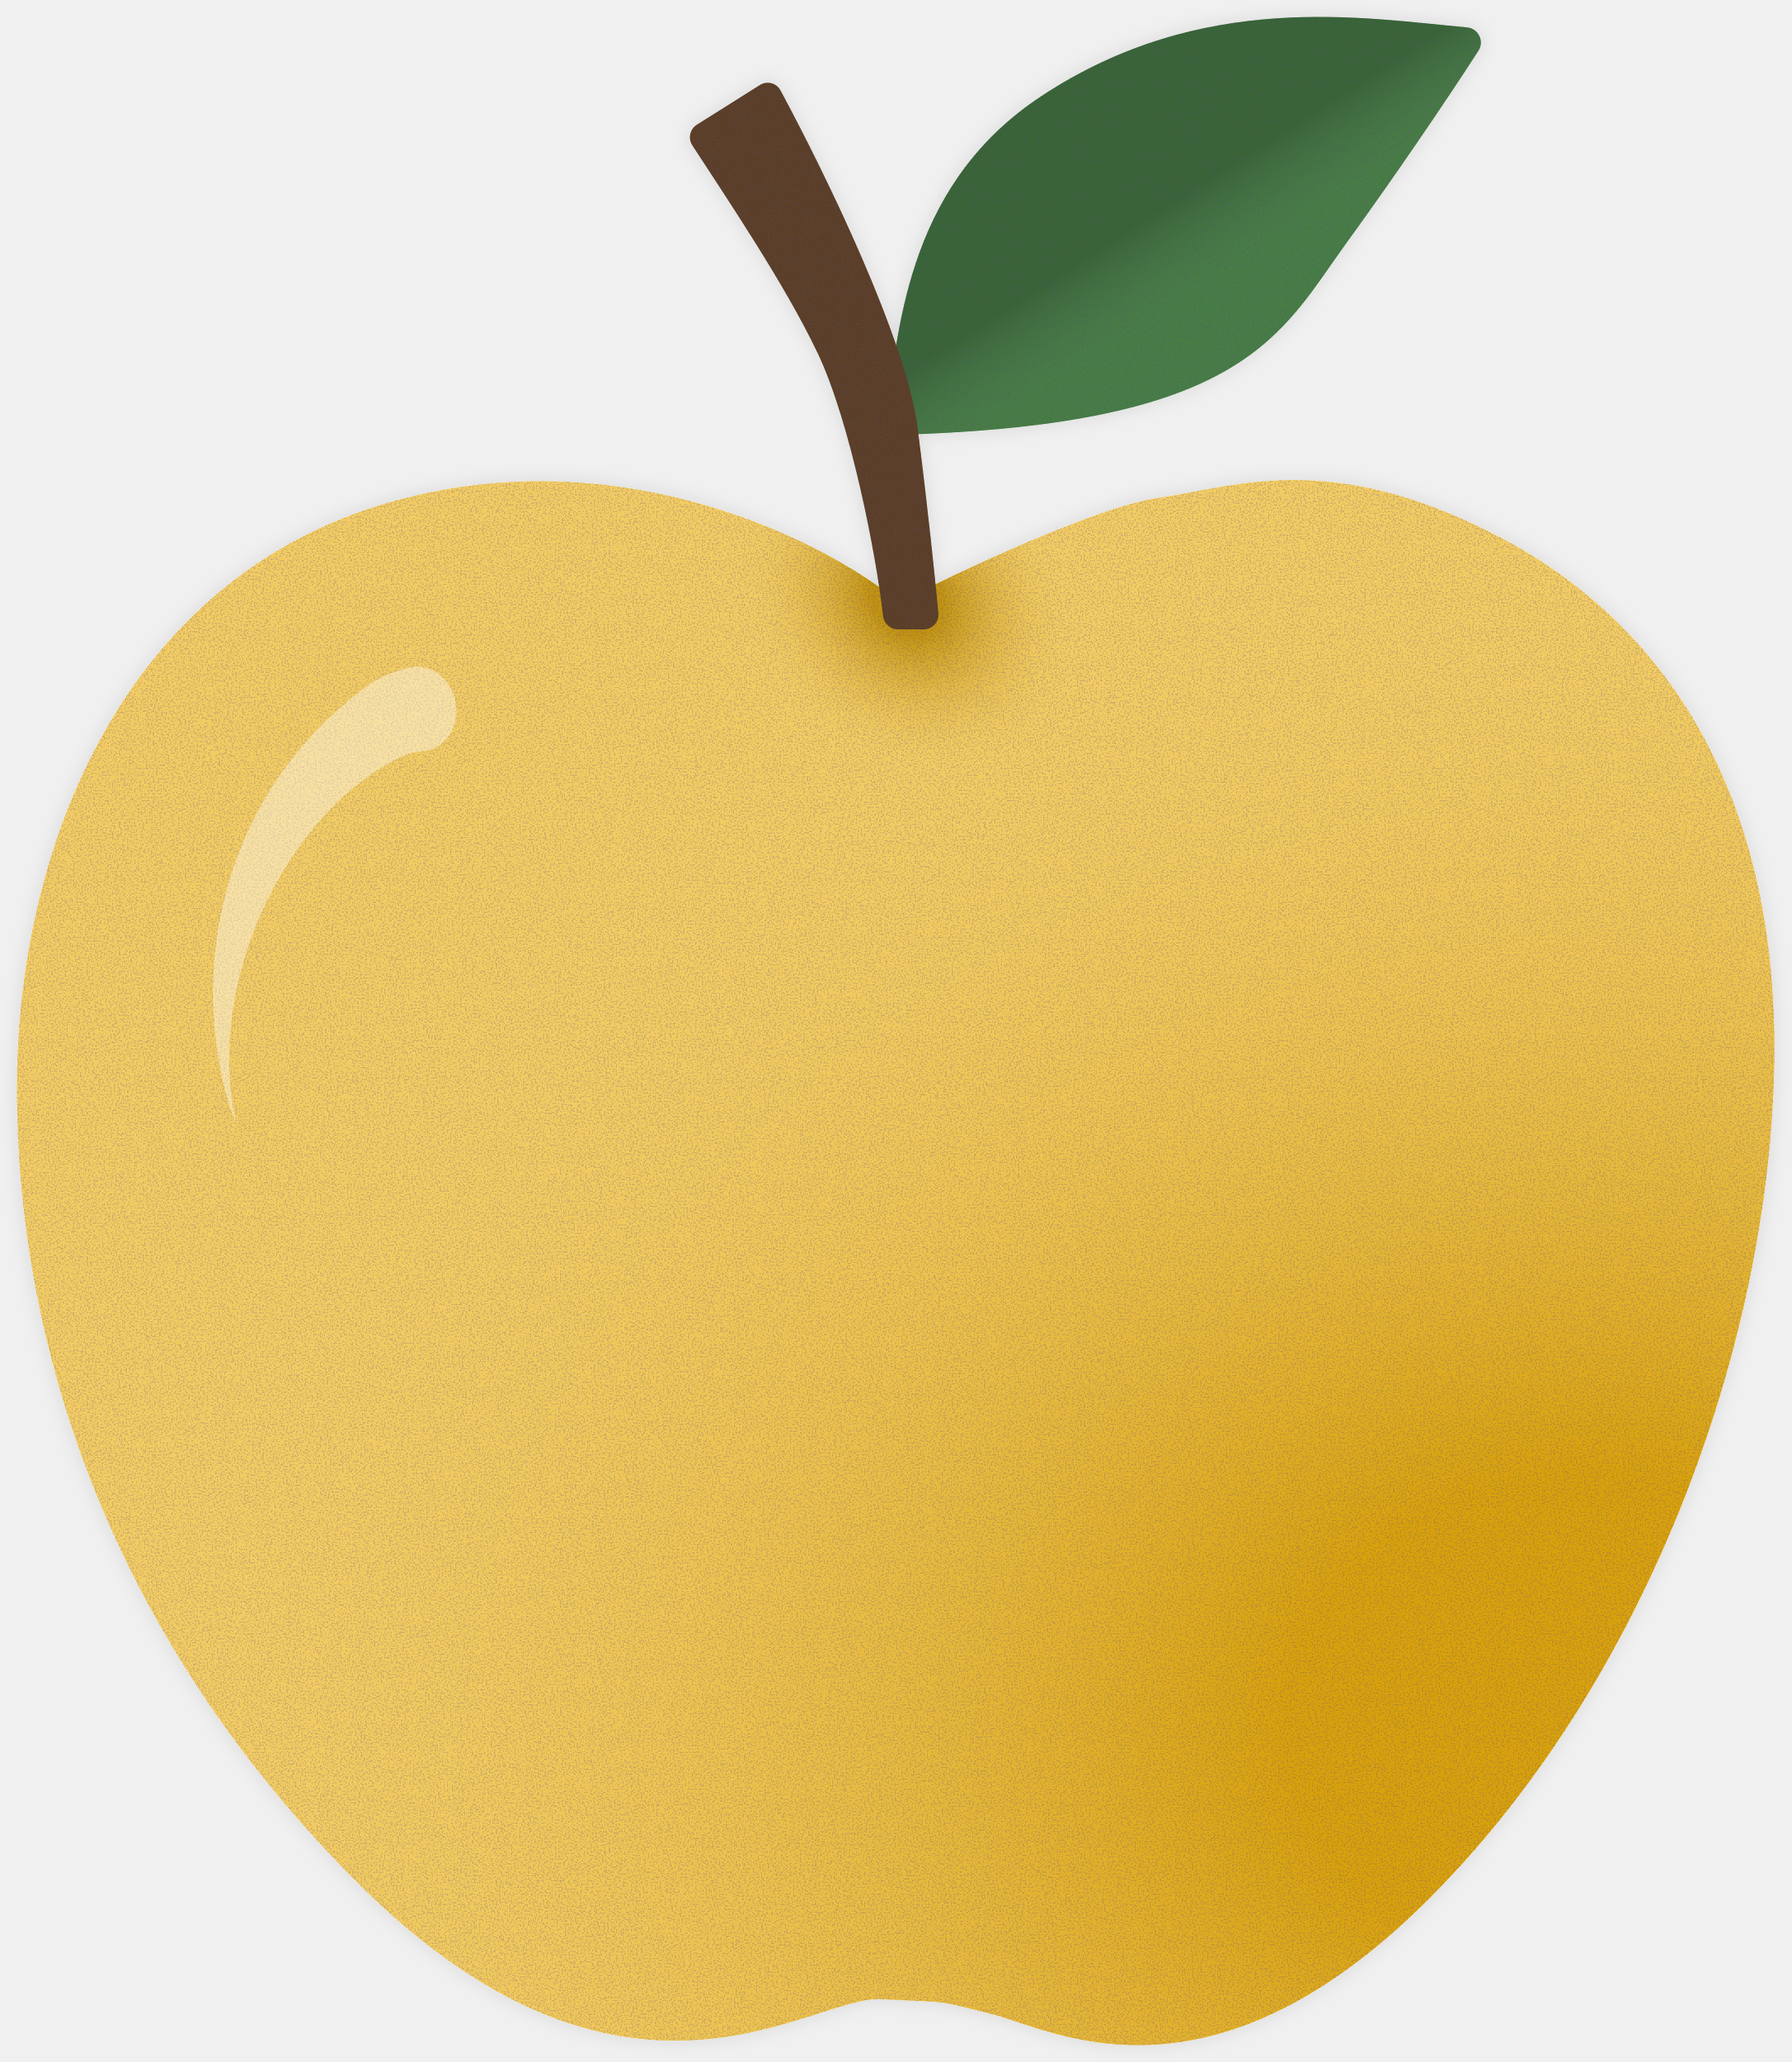
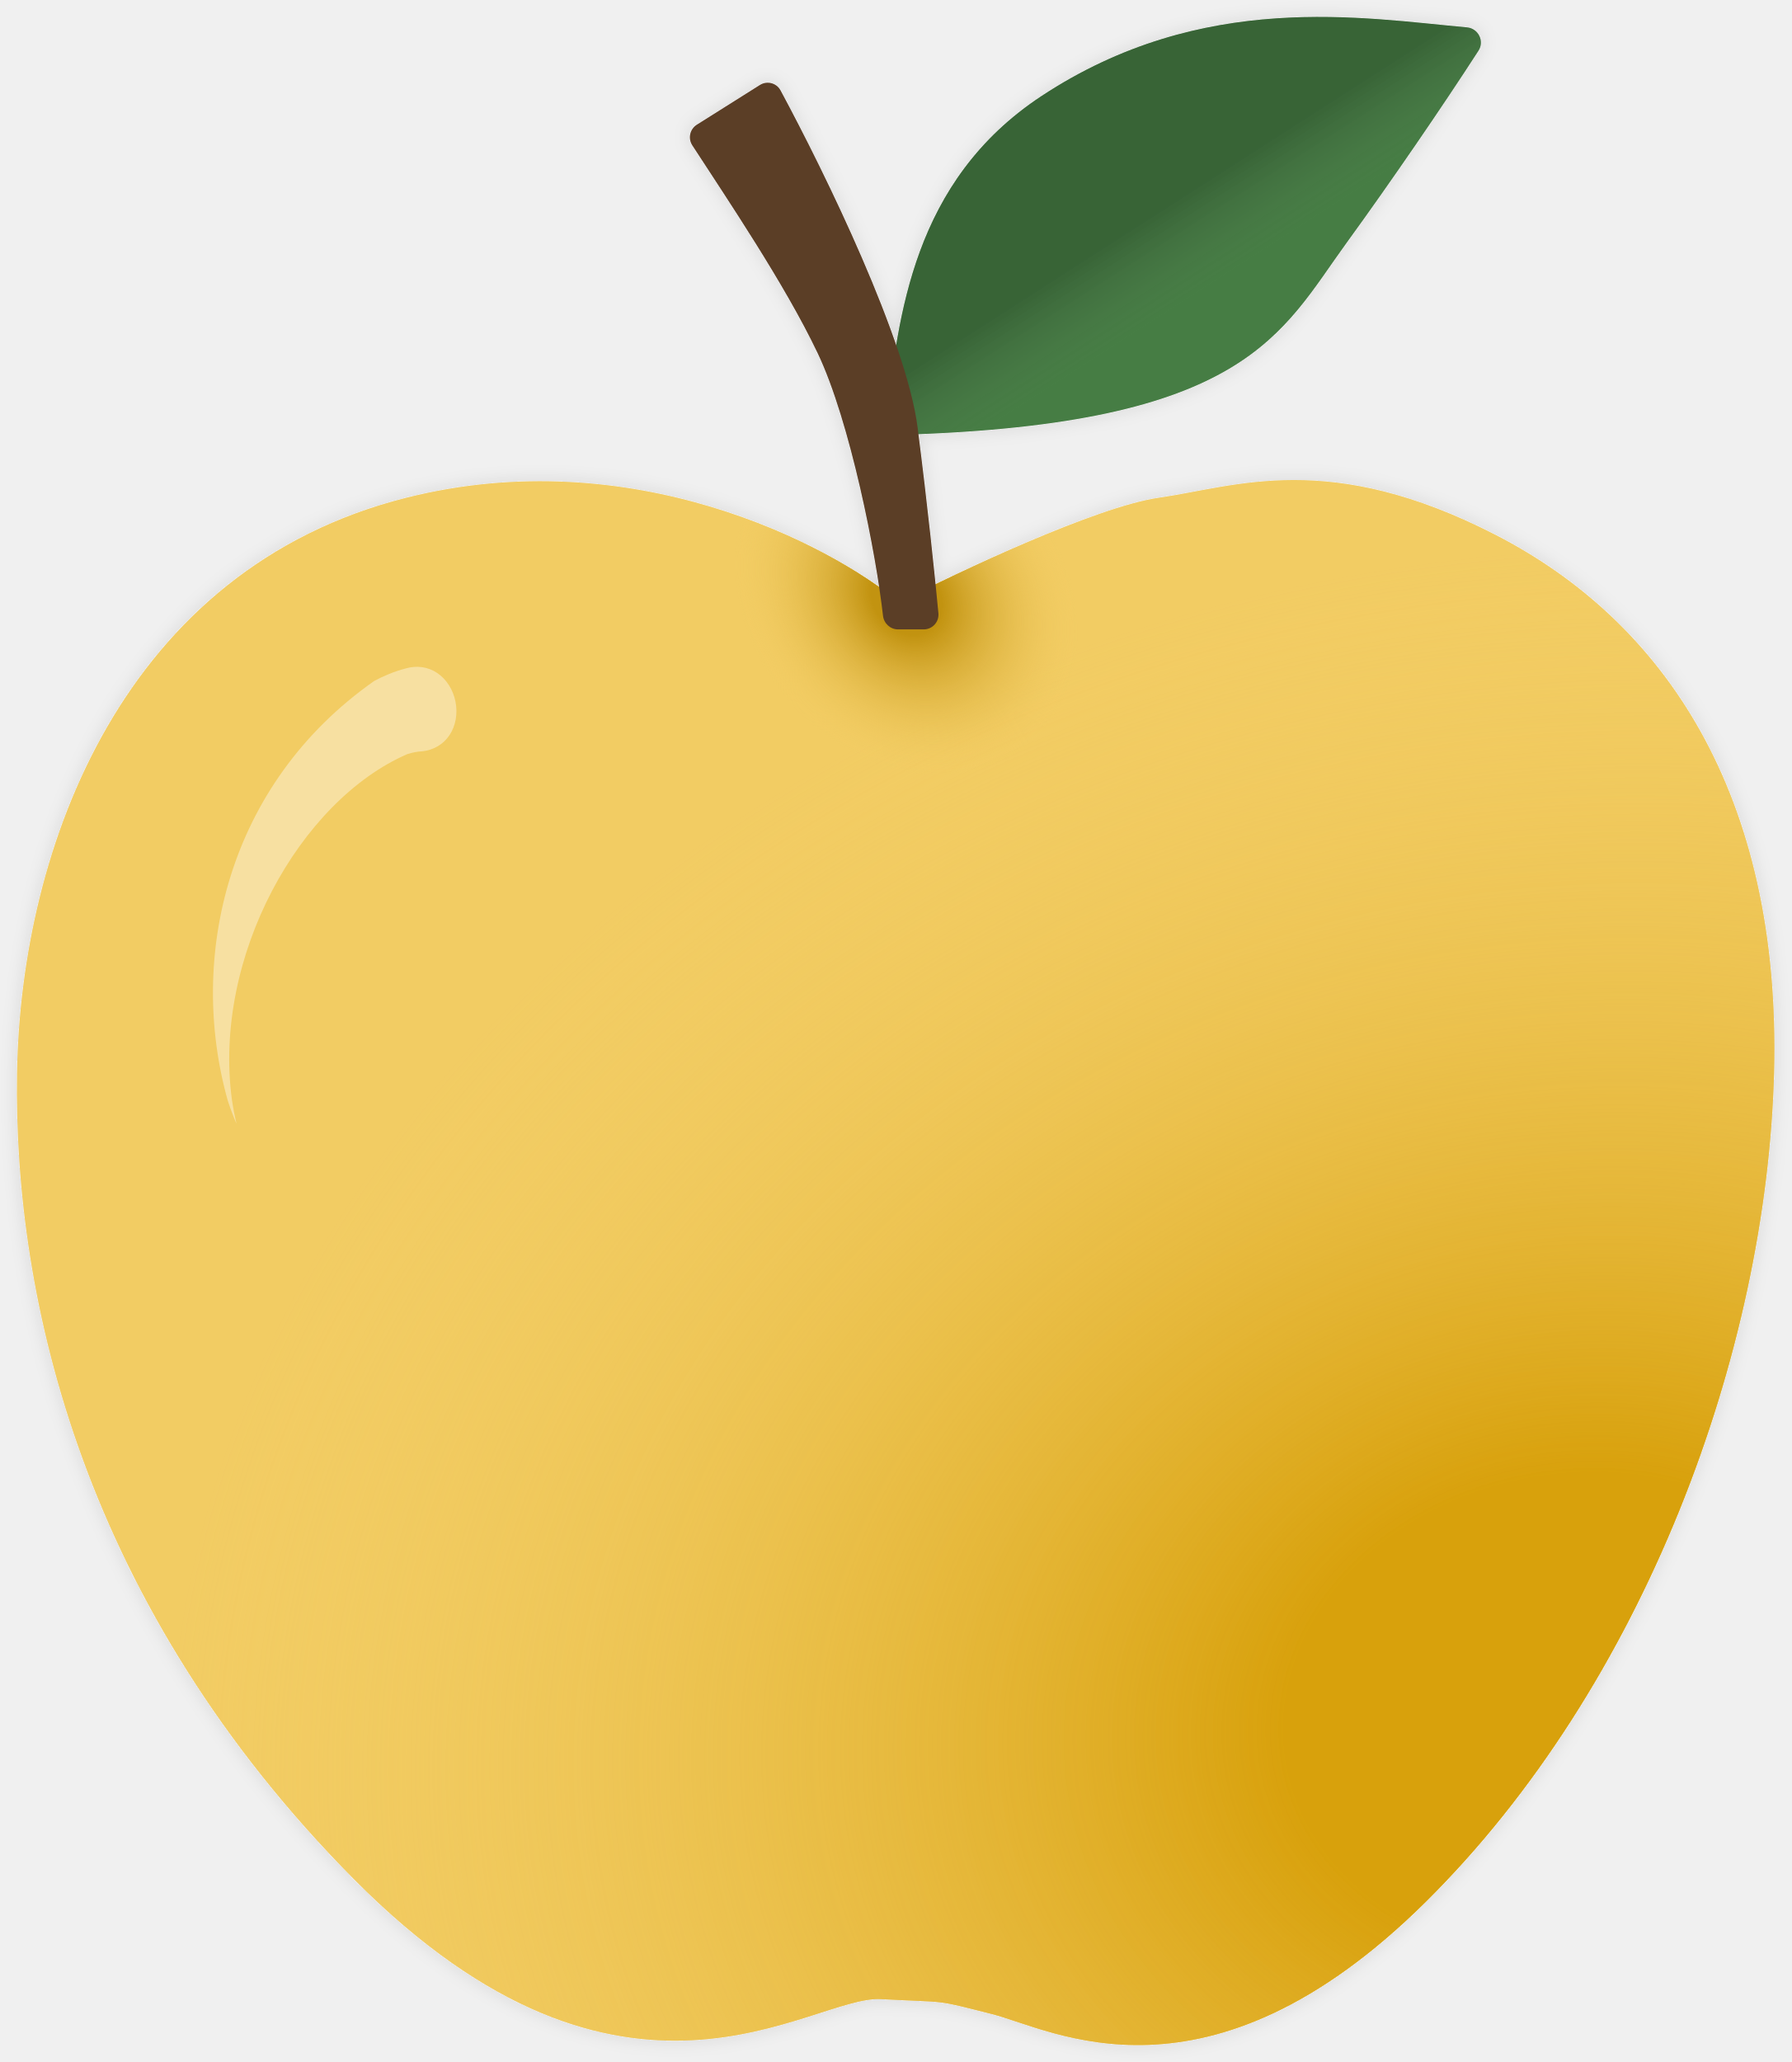
<svg xmlns="http://www.w3.org/2000/svg" width="106" height="122" viewBox="0 0 106 122" fill="none">
-   <g filter="url(#filter0_dn_89_2454)">
+   <g filter="url(#filter0_d_89_2454)">
    <path d="M68.568 29.45C64.883 29.98 56.796 33.796 53.214 35.637C49.046 32.175 37.377 26.091 24.04 29.45C7.369 33.649 1.227 50.001 1.008 63.48C0.789 76.959 4.956 95.079 20.969 111.21C36.982 127.341 47.949 118.06 52.117 118.281C56.285 118.502 55.188 118.281 58.697 119.165C62.207 120.049 71.42 125.352 84.362 112.535C97.303 99.719 104.542 80.053 104.981 63.48C105.419 46.907 98.4 36.742 88.529 31.66C78.658 26.578 73.175 28.787 68.568 29.45Z" fill="#F2CC63" />
    <path d="M68.568 29.45C64.883 29.98 56.796 33.796 53.214 35.637C49.046 32.175 37.377 26.091 24.04 29.45C7.369 33.649 1.227 50.001 1.008 63.48C0.789 76.959 4.956 95.079 20.969 111.21C36.982 127.341 47.949 118.06 52.117 118.281C56.285 118.502 55.188 118.281 58.697 119.165C62.207 120.049 71.42 125.352 84.362 112.535C97.303 99.719 104.542 80.053 104.981 63.48C105.419 46.907 98.4 36.742 88.529 31.66C78.658 26.578 73.175 28.787 68.568 29.45Z" fill="url(#paint0_radial_89_2454)" />
    <path d="M68.568 29.45C64.883 29.98 56.796 33.796 53.214 35.637C49.046 32.175 37.377 26.091 24.04 29.45C7.369 33.649 1.227 50.001 1.008 63.48C0.789 76.959 4.956 95.079 20.969 111.21C36.982 127.341 47.949 118.06 52.117 118.281C56.285 118.502 55.188 118.281 58.697 119.165C62.207 120.049 71.42 125.352 84.362 112.535C97.303 99.719 104.542 80.053 104.981 63.48C105.419 46.907 98.4 36.742 88.529 31.66C78.658 26.578 73.175 28.787 68.568 29.45Z" fill="url(#paint1_radial_89_2454)" />
    <path d="M61.629 5.68C53.996 10.712 53.162 18.734 52.451 24.734C52.387 25.27 52.822 25.738 53.358 25.723C73.802 25.114 75.795 19.723 79.703 14.346C82.311 10.758 85.455 6.162 87.494 2.998C87.859 2.431 87.479 1.678 86.811 1.618C80.705 1.075 71.179 -0.616 61.629 5.68Z" fill="#467D44" />
    <path d="M61.629 5.68C53.996 10.712 53.162 18.734 52.451 24.734C52.387 25.27 52.822 25.738 53.358 25.723C73.802 25.114 75.795 19.723 79.703 14.346C82.311 10.758 85.455 6.162 87.494 2.998C87.859 2.431 87.479 1.678 86.811 1.618C80.705 1.075 71.179 -0.616 61.629 5.68Z" fill="url(#paint2_linear_89_2454)" fill-opacity="0.2" />
    <path d="M44.964 5.029L41.237 7.376C40.822 7.637 40.698 8.187 40.966 8.599C43.03 11.781 46.435 16.805 48.38 20.887C50.32 24.96 51.851 32.849 52.251 36.425C52.302 36.886 52.684 37.239 53.144 37.239H54.661C55.176 37.239 55.58 36.797 55.531 36.281C55.327 34.105 54.899 29.967 54.302 25.307C53.639 20.126 48.871 10.325 46.19 5.348C45.951 4.904 45.39 4.761 44.964 5.029Z" fill="#5B3E26" />
  </g>
  <path d="M24.987 44.452C25.649 44.38 26.231 44.047 26.599 43.495C26.968 42.945 27.093 42.22 26.953 41.513C26.812 40.806 26.42 40.184 25.869 39.816C25.318 39.447 24.652 39.362 24.013 39.548C24.013 39.548 24.013 39.548 24.013 39.548C23.329 39.726 22.701 39.992 22.146 40.289C13.435 46.402 11.094 56.644 13.482 65.132C13.635 65.598 13.806 66.052 14 66.5C13.886 66.025 13.795 65.553 13.725 65.074C12.575 56.604 17.751 47.369 24.108 44.615C24.427 44.516 24.735 44.459 24.987 44.452Z" fill="white" fill-opacity="0.4" />
  <defs>
-     <filter id="filter0_dn_89_2454" x="0" y="0" width="106" height="122" filterUnits="userSpaceOnUse" color-interpolation-filters="sRGB">
+     <filter id="filter0_d_89_2454" x="0" y="0" width="106" height="122" filterUnits="userSpaceOnUse" color-interpolation-filters="sRGB">
      <feFlood flood-opacity="0" result="BackgroundImageFix" />
      <feColorMatrix in="SourceAlpha" type="matrix" values="0 0 0 0 0 0 0 0 0 0 0 0 0 0 0 0 0 0 127 0" result="hardAlpha" />
      <feOffset />
      <feGaussianBlur stdDeviation="0.5" />
      <feComposite in2="hardAlpha" operator="out" />
      <feColorMatrix type="matrix" values="0 0 0 0 0 0 0 0 0 0 0 0 0 0 0 0 0 0 0.1 0" />
      <feBlend mode="normal" in2="BackgroundImageFix" result="effect1_dropShadow_89_2454" />
-       <feBlend mode="normal" in="SourceGraphic" in2="BackgroundImageFix" result="shape" />
-       <feTurbulence type="fractalNoise" baseFrequency="10 10" stitchTiles="stitch" numOctaves="3" result="noise" seed="1839" />
-       <feColorMatrix in="noise" type="luminanceToAlpha" result="alphaNoise" />
-       <feComponentTransfer in="alphaNoise" result="coloredNoise1">
-         <feFuncA type="discrete" tableValues="0 0 0 0 1 1 1 1 1 1 1 1 1 1 1 1 1 1 1 1 1 1 1 1 1 1 1 1 1 1 1 1 1 1 1 1 1 1 1 1 1 1 1 1 1 0 0 0 0 0 0 0 0 0 0 0 0 0 0 0 0 0 0 0 0 0 0 0 0 0 0 0 0 0 0 0 0 0 0 0 0 0 0 0 0 0 0 0 0 0 0 0 0 0 0 0 0 0 0 0 " />
-       </feComponentTransfer>
-       <feComposite operator="in" in2="shape" in="coloredNoise1" result="noise1Clipped" />
-       <feFlood flood-color="rgba(94, 77, 126, 0.2)" result="color1Flood" />
-       <feComposite operator="in" in2="noise1Clipped" in="color1Flood" result="color1" />
-       <feMerge result="effect2_noise_89_2454">
-         <feMergeNode in="shape" />
-         <feMergeNode in="color1" />
-       </feMerge>
-       <feBlend mode="normal" in="effect2_noise_89_2454" in2="effect1_dropShadow_89_2454" result="effect2_noise_89_2454" />
+       <feBlend mode="normal" in="SourceGraphic" in2="effect1_dropShadow_89_2454" result="shape" />
    </filter>
    <radialGradient id="paint0_radial_89_2454" cx="0" cy="0" r="1" gradientTransform="matrix(-88.3903 -48.669 63.4787 -76.6948 93.7855 101.763)" gradientUnits="userSpaceOnUse">
      <stop offset="0.16" stop-color="#D8A10C" />
      <stop offset="0.773" stop-color="#F2CC63" stop-opacity="0" />
    </radialGradient>
    <radialGradient id="paint1_radial_89_2454" cx="0" cy="0" r="1" gradientTransform="matrix(1.09675 13.4793 -13.1268 -1.50089 53.6443 35.4716)" gradientUnits="userSpaceOnUse">
      <stop offset="0.16" stop-color="#C29310" />
      <stop offset="0.773" stop-color="#F2CC63" stop-opacity="0" />
    </radialGradient>
    <linearGradient id="paint2_linear_89_2454" x1="69.876" y1="11.607" x2="72.81" y2="16.175" gradientUnits="userSpaceOnUse">
      <stop />
      <stop offset="1" stop-color="#666666" stop-opacity="0" />
    </linearGradient>
  </defs>
</svg>
